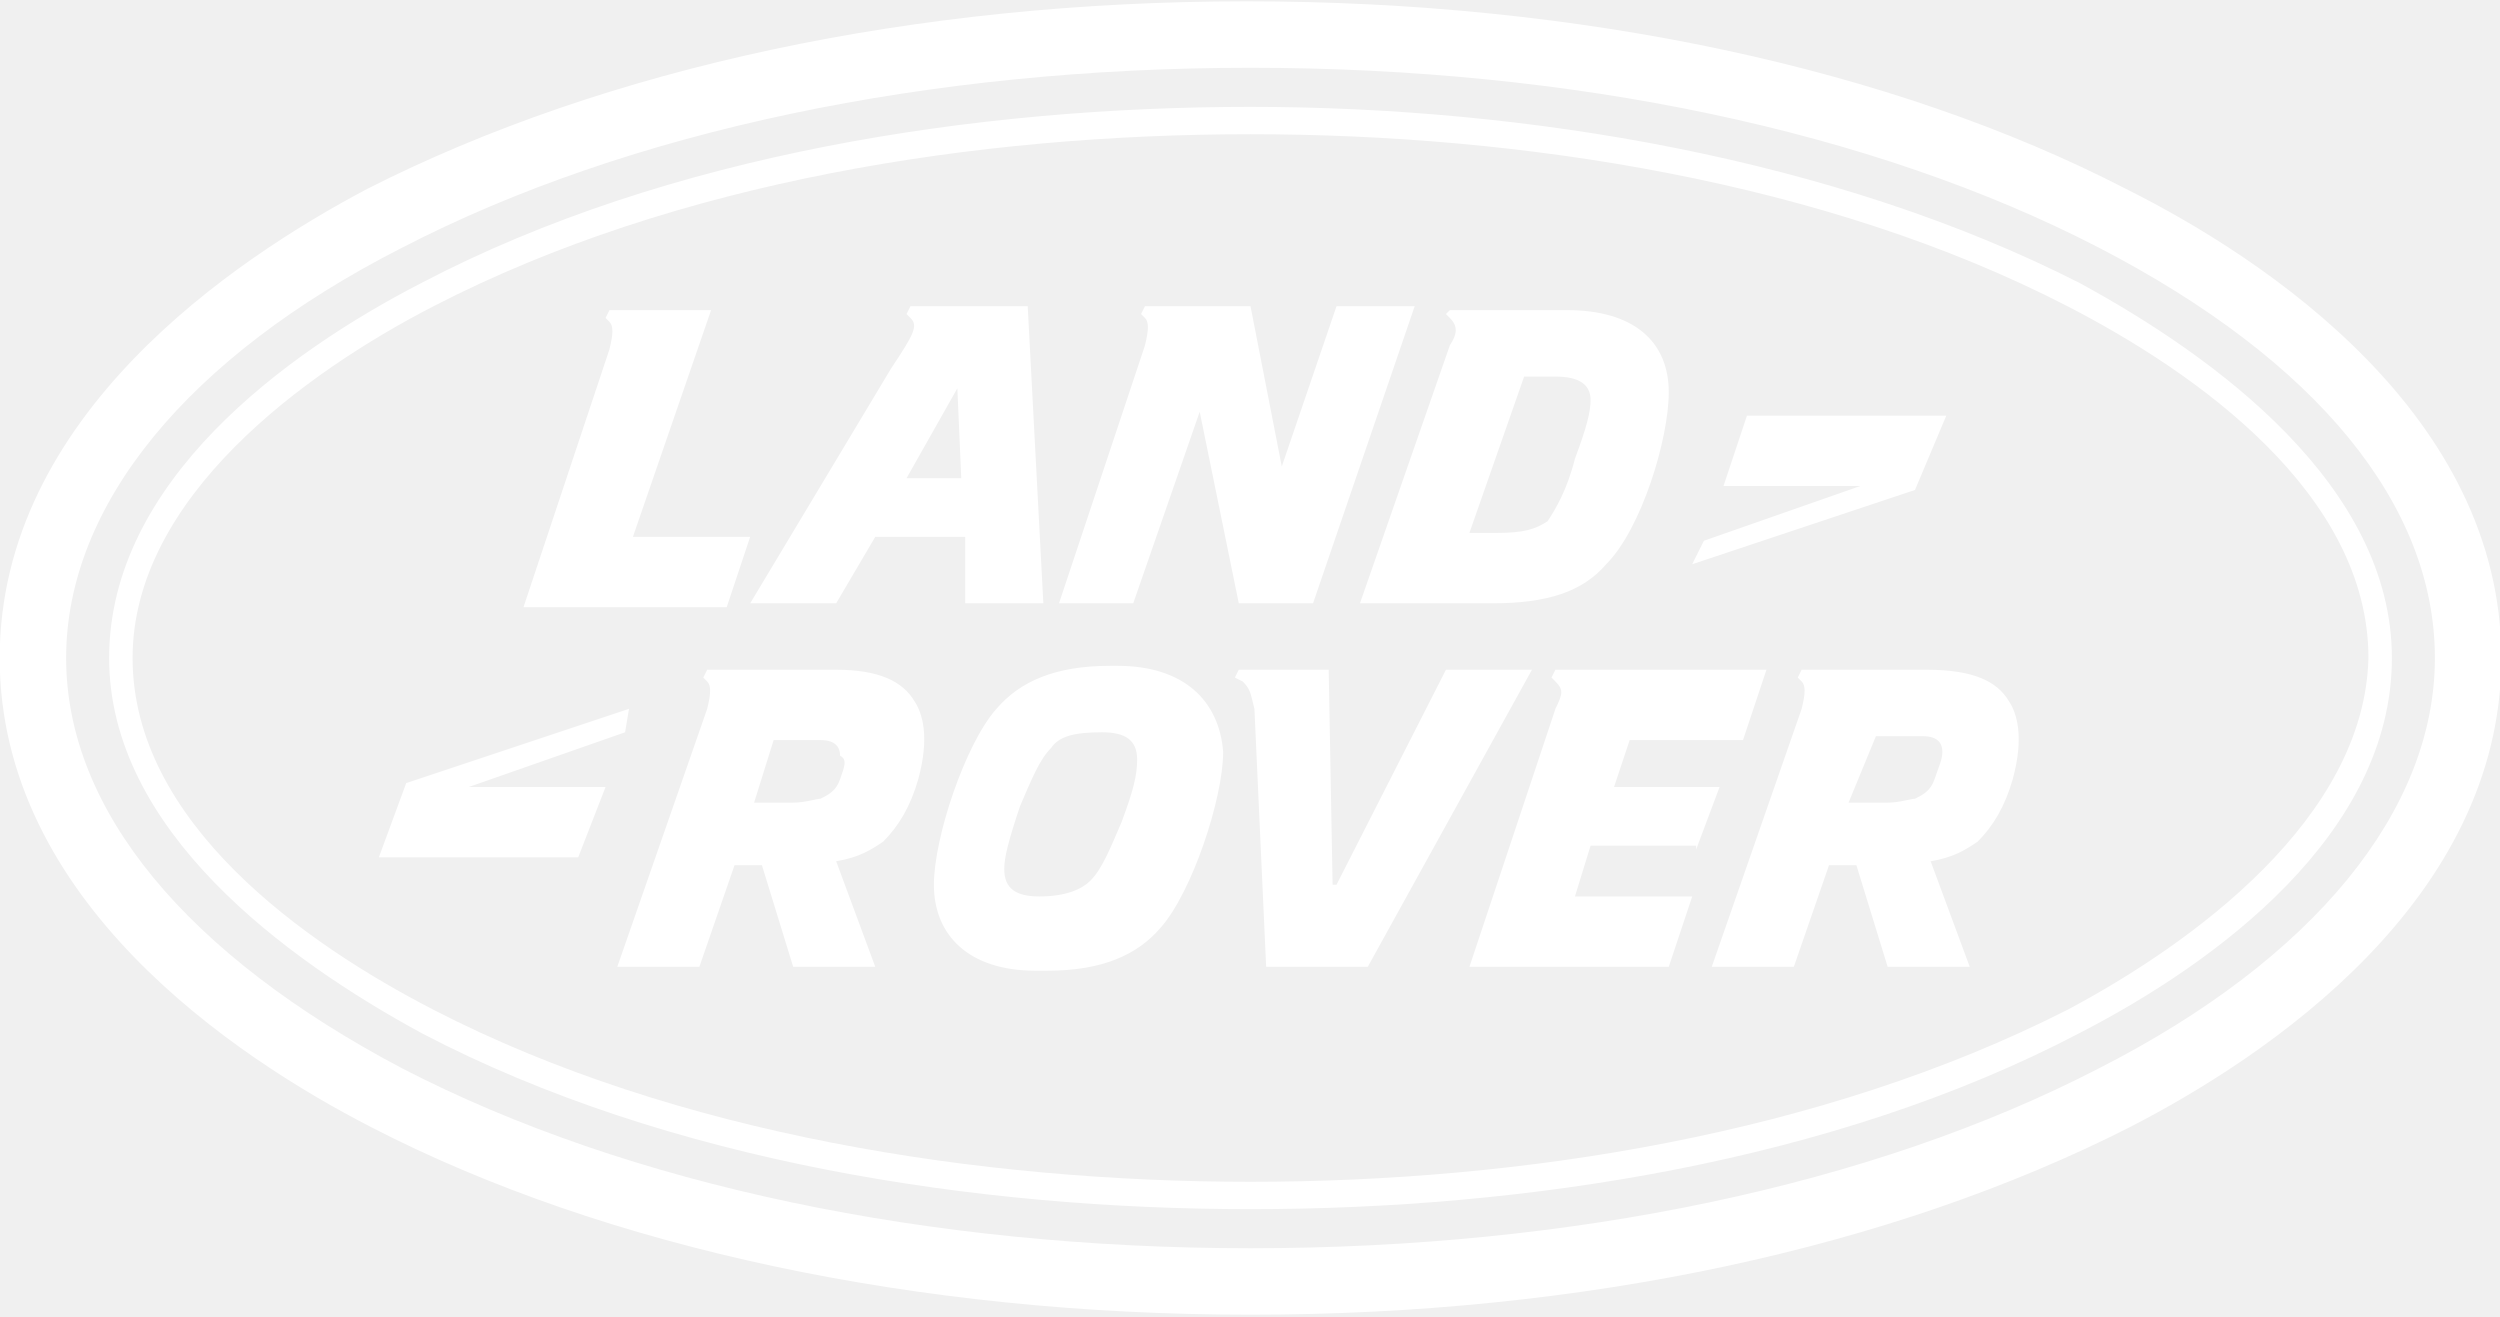
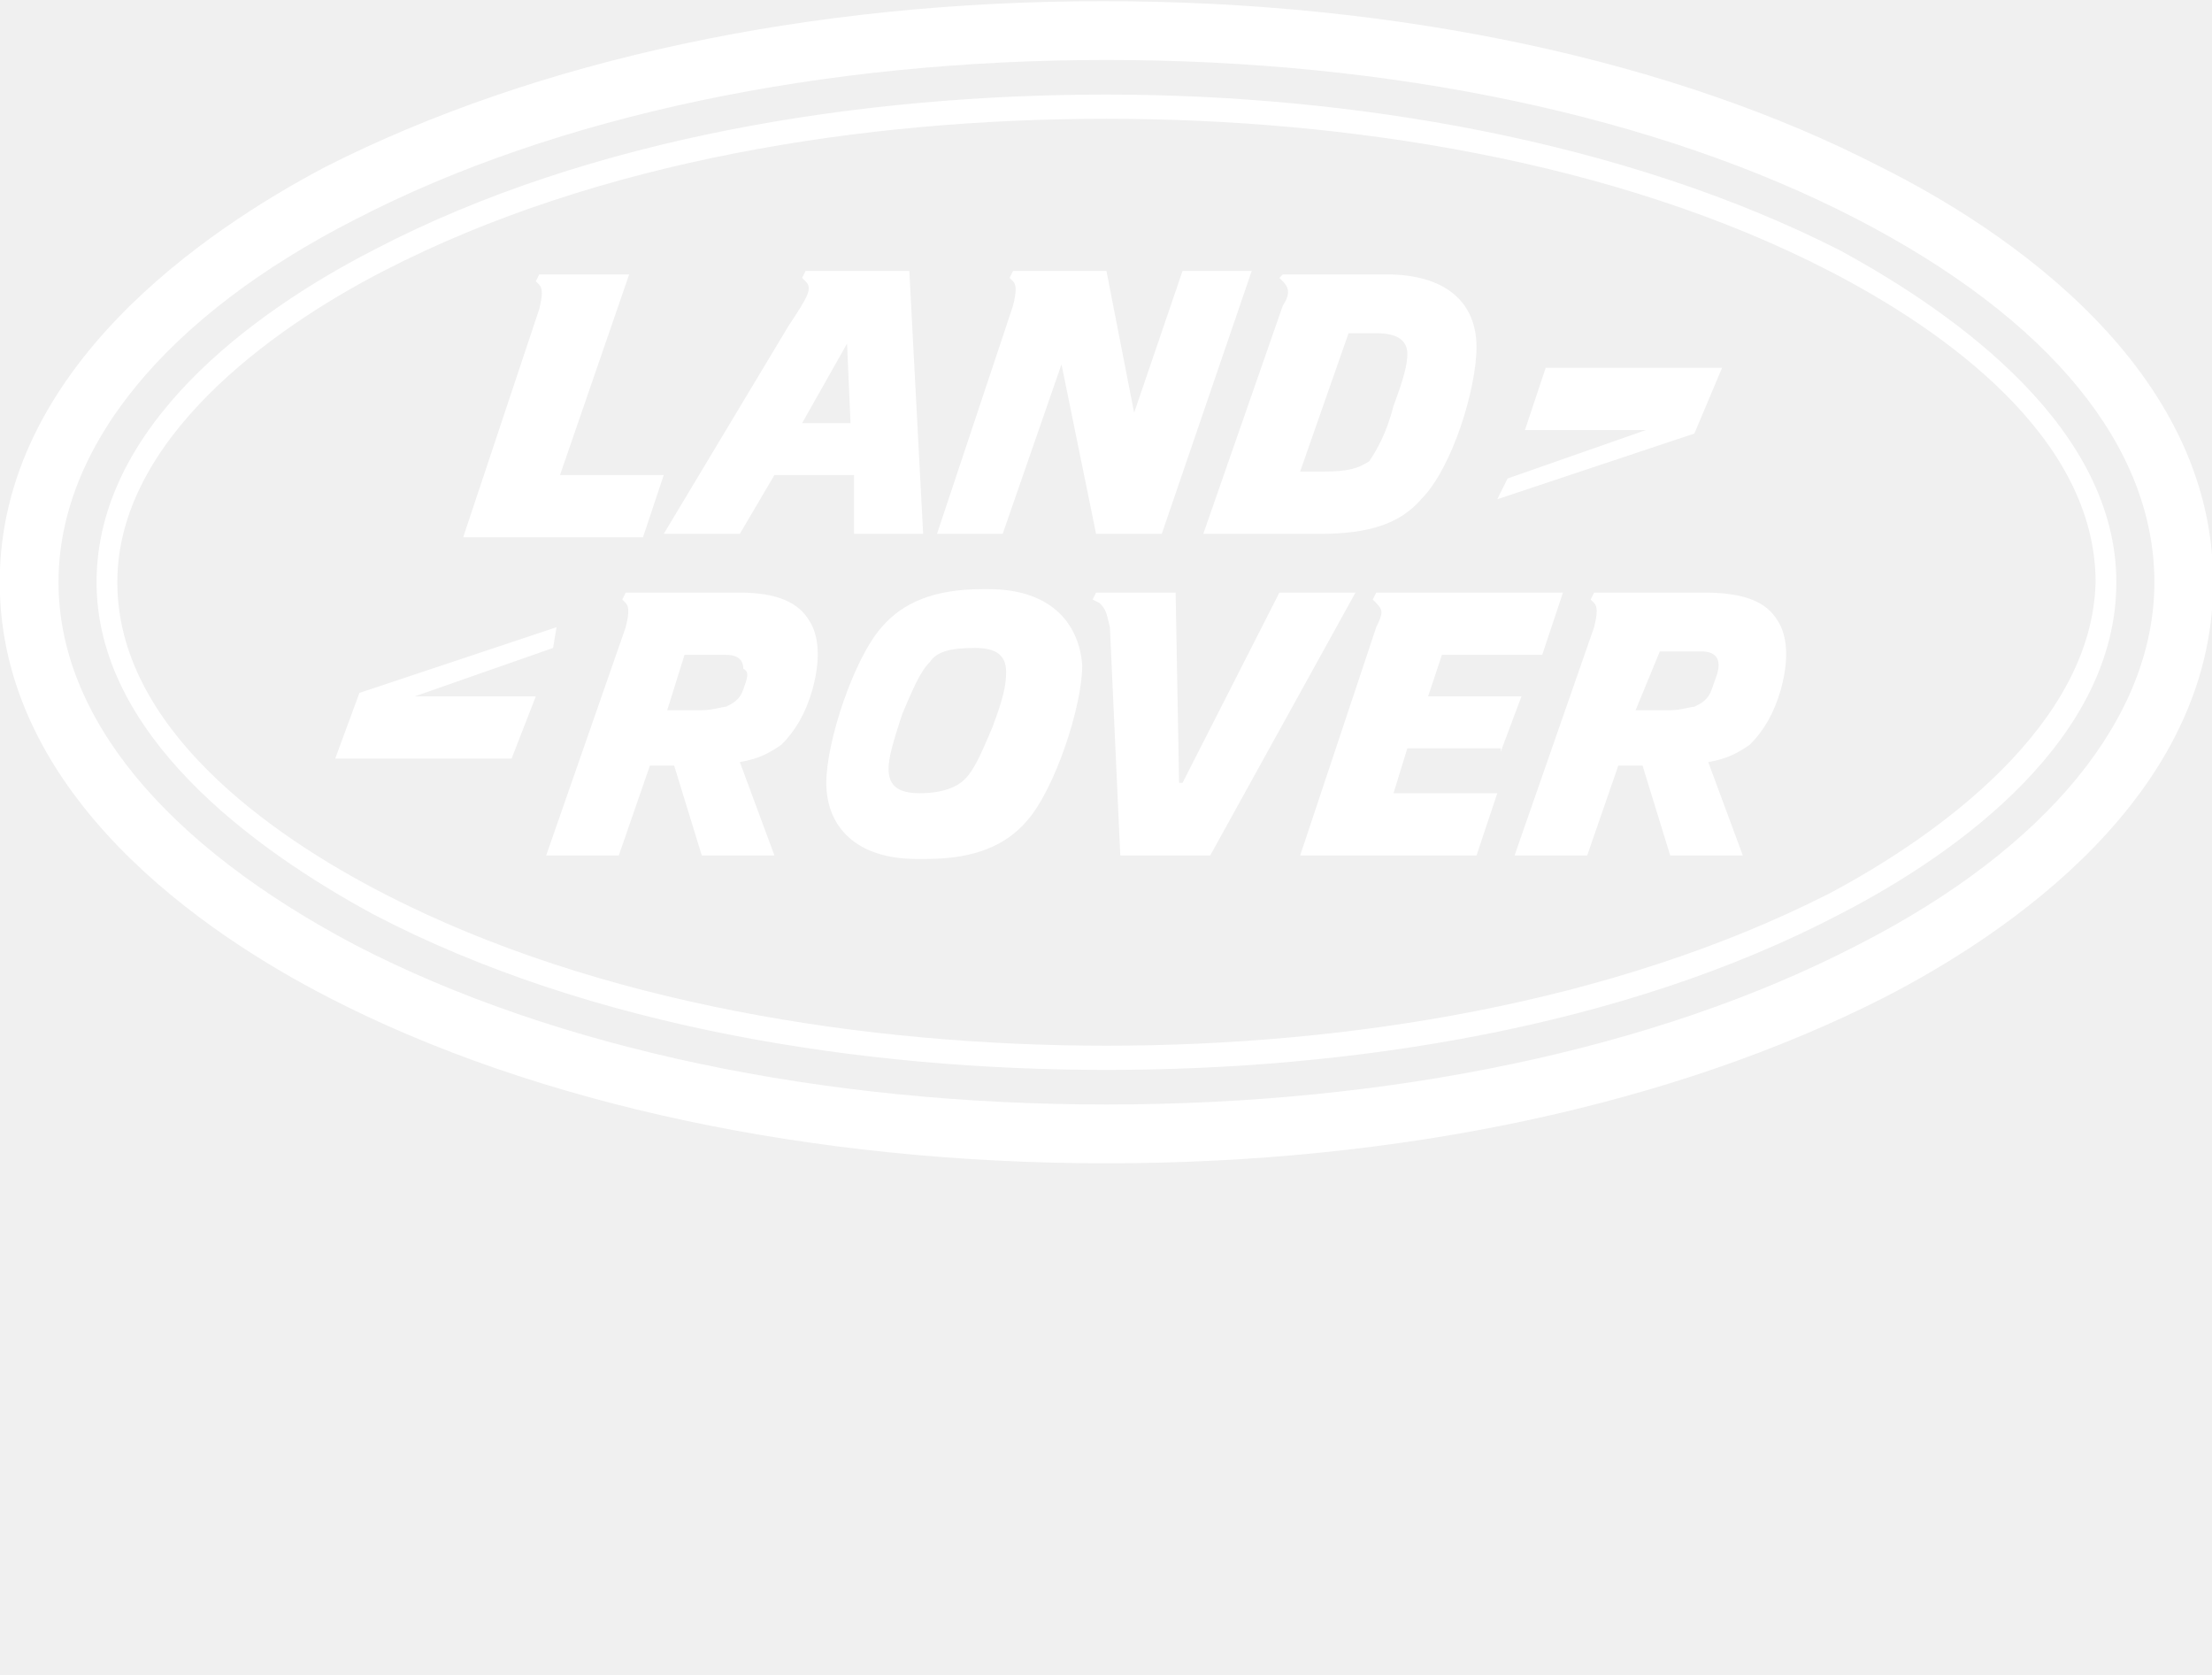
- <svg xmlns="http://www.w3.org/2000/svg" version="1.1" id="svg2" x="0px" y="0px" viewBox="0 0 594.4 313" style="enable-background:new 0 0 594.4 313;" xml:space="preserve">
+ <svg xmlns="http://www.w3.org/2000/svg" version="1.1" id="svg2" x="0px" y="0px" viewBox="0 0 594.4 450" style="enable-background:new 0 0 594.4 594.4;" xml:space="preserve">
  <style type="text/css">
	.st0{fill:#FFFFFF;}
</style>
  <g id="g10" transform="matrix(1.333333,0,0,-1.333333,-670.6213,1084.724)">
    <g id="g86" transform="matrix(6.970225,0,0,6.970225,760.8086,694.1152)">
      <path id="path88" class="st0" d="M0,0l-2.8-5.5h-0.1L-3,0h-2.3l-0.1-0.2l0.2-0.1C-5-0.5-5-0.6-4.9-1l0.3-6.6H-2L2.2,0H0z     M-8.3-3.9c-0.3-0.7-0.5-1.2-0.8-1.5c-0.2-0.2-0.6-0.4-1.3-0.4c-0.6,0-0.9,0.2-0.9,0.7c0,0.3,0.1,0.7,0.4,1.6    c0.3,0.7,0.5,1.2,0.8,1.5c0.2,0.3,0.6,0.4,1.3,0.4c0.6,0,0.9-0.2,0.9-0.7C-7.9-2.7-8-3.1-8.3-3.9 M-8.4,0.1h-0.2    c-1.4,0-2.3-0.4-2.9-1.1c-0.8-0.9-1.6-3.3-1.6-4.5c0-1.3,0.9-2.2,2.6-2.2h0.3c1.4,0,2.3,0.4,2.9,1.1c0.8,0.9,1.6,3.3,1.6,4.5    C-5.8-0.8-6.7,0.1-8.4,0.1 M-15.5-2.8c-0.1-0.3-0.3-0.4-0.5-0.5c-0.1,0-0.4-0.1-0.7-0.1h-1l0.5,1.6h1.2c0.4,0,0.5-0.2,0.5-0.4    C-15.3-2.3-15.4-2.5-15.5-2.8 M-15.6,0h-3.3L-19-0.2l0.1-0.1c0.1-0.1,0.1-0.3,0-0.7l-2.3-6.6h2.1l0.9,2.6l0.7,0l0.8-2.6h2.1    l-1,2.7c0.6,0.1,0.9,0.3,1.2,0.5c0.4,0.4,0.7,0.9,0.9,1.6c0.3,1.1,0.1,1.7-0.1,2C-13.9-0.3-14.5,0-15.6,0 M6.4-4.6L7-3H4.3    l0.4,1.2h2.9L8.2,0H2.8L2.7-0.2l0.1-0.1C3-0.5,3-0.6,2.8-1L0.6-7.6h5.1l0.6,1.8h-3l0.4,1.3H6.4z M12.5-2.8    c-0.1-0.3-0.3-0.4-0.5-0.5c-0.1,0-0.4-0.1-0.7-0.1h-1L11-1.7h1.2c0.4,0,0.5-0.2,0.5-0.4C12.7-2.3,12.6-2.5,12.5-2.8 M12.3,0H9.1    L9-0.2l0.1-0.1c0.1-0.1,0.1-0.3,0-0.7L6.8-7.6h2.1L9.8-5h0.7l0.8-2.6h2.1l-1,2.7c0.6,0.1,0.9,0.3,1.2,0.5C14-4,14.3-3.5,14.5-2.8    c0.3,1.1,0.1,1.7-0.1,2C14.1-0.3,13.5,0,12.3,0 M16.7-10.2c-5.8-3-13.5-4.6-21.7-4.6c-8.2,0-15.9,1.6-21.7,4.6    c-5.5,2.9-8.6,6.6-8.6,10.5c0,3.9,3.1,7.7,8.6,10.5c5.8,3,13.5,4.6,21.7,4.6c8.2,0,15.9-1.6,21.7-4.6c5.6-2.9,8.6-6.6,8.6-10.5    C25.3-3.6,22.2-7.4,16.7-10.2 M17.4,12.3c-6,3.1-14,4.8-22.5,4.8s-16.4-1.7-22.5-4.8C-31,10.5-37,6.5-37,0.3c0-6.2,6-10.2,9.5-12    c6-3.1,14-4.8,22.5-4.8c8.5,0,16.4,1.7,22.5,4.8C21-9.9,27-5.9,27,0.3C27,6.5,21,10.5,17.4,12.3 M15.9-8.7    C9.6-11.9,1.9-13.1-5-13.1c-6.9,0-14.7,1.2-20.9,4.4c-3.3,1.7-7.7,4.8-7.7,9c0,4.1,4.4,7.3,7.7,9c6.2,3.2,13.9,4.4,20.9,4.4    c6.9,0,14.7-1.2,20.9-4.4c3.3-1.7,7.7-4.8,7.7-9C23.5-3.8,19.1-7,15.9-8.7 M16.2,9.9C9.9,13.1,2,14.4-5,14.4    c-7,0-14.9-1.2-21.2-4.5c-3.5-1.8-8-5.1-8-9.6c0-4.4,4.5-7.7,8-9.6c6.3-3.3,14.2-4.5,21.2-4.5c7,0,14.9,1.2,21.2,4.5    c3.5,1.8,8,5.1,8,9.6C24.2,4.7,19.7,8,16.2,9.9 M-20.9-1l-5.7-1.9l-0.7-1.9h5.1l0.7,1.8h-3.5l4,1.4L-20.9-1z M2,7.5h0.8    c0.6,0,0.9-0.2,0.9-0.6c0-0.3-0.1-0.7-0.4-1.5C3.1,4.6,2.8,4.1,2.6,3.8C2.3,3.6,2,3.5,1.3,3.5H0.6L2,7.5z M0.1,8.3l-2.3-6.6h3.4    c1.4,0,2.3,0.3,2.9,1C5,3.6,5.7,5.9,5.7,7.1c0,1.3-0.9,2.1-2.6,2.1h-3L0,9.1l0.1-0.1C0.3,8.8,0.3,8.6,0.1,8.3 M12.8,6.5H7.7    L7.1,4.7h3.5l-4-1.4L6.3,2.7l5.7,1.9L12.8,6.5z M-9.9,1.7h1.9l1.7,4.9l1-4.9h1.9l2.6,7.6l-2,0l-1.4-4.1L-5,9.3h-2.7l-0.1-0.2    l0.1-0.1c0.1-0.1,0.1-0.3,0-0.7L-9.9,1.7z M-23.6,1.6l5.2,0l0.6,1.8h-3l2,5.8h-2.6l-0.1-0.2l0.1-0.1c0.1-0.1,0.1-0.3,0-0.7    L-23.6,1.6z M-12.5,7.2L-12.5,7.2l0.1-2.3h-1.4L-12.5,7.2z M-17.8,1.7h2.2l1,1.7h2.3l0-1.7h2l-0.4,7.6h-3l-0.1-0.2l0.1-0.1    c0.2-0.2,0.1-0.4-0.5-1.3L-17.8,1.7z" />
    </g>
  </g>
</svg>
